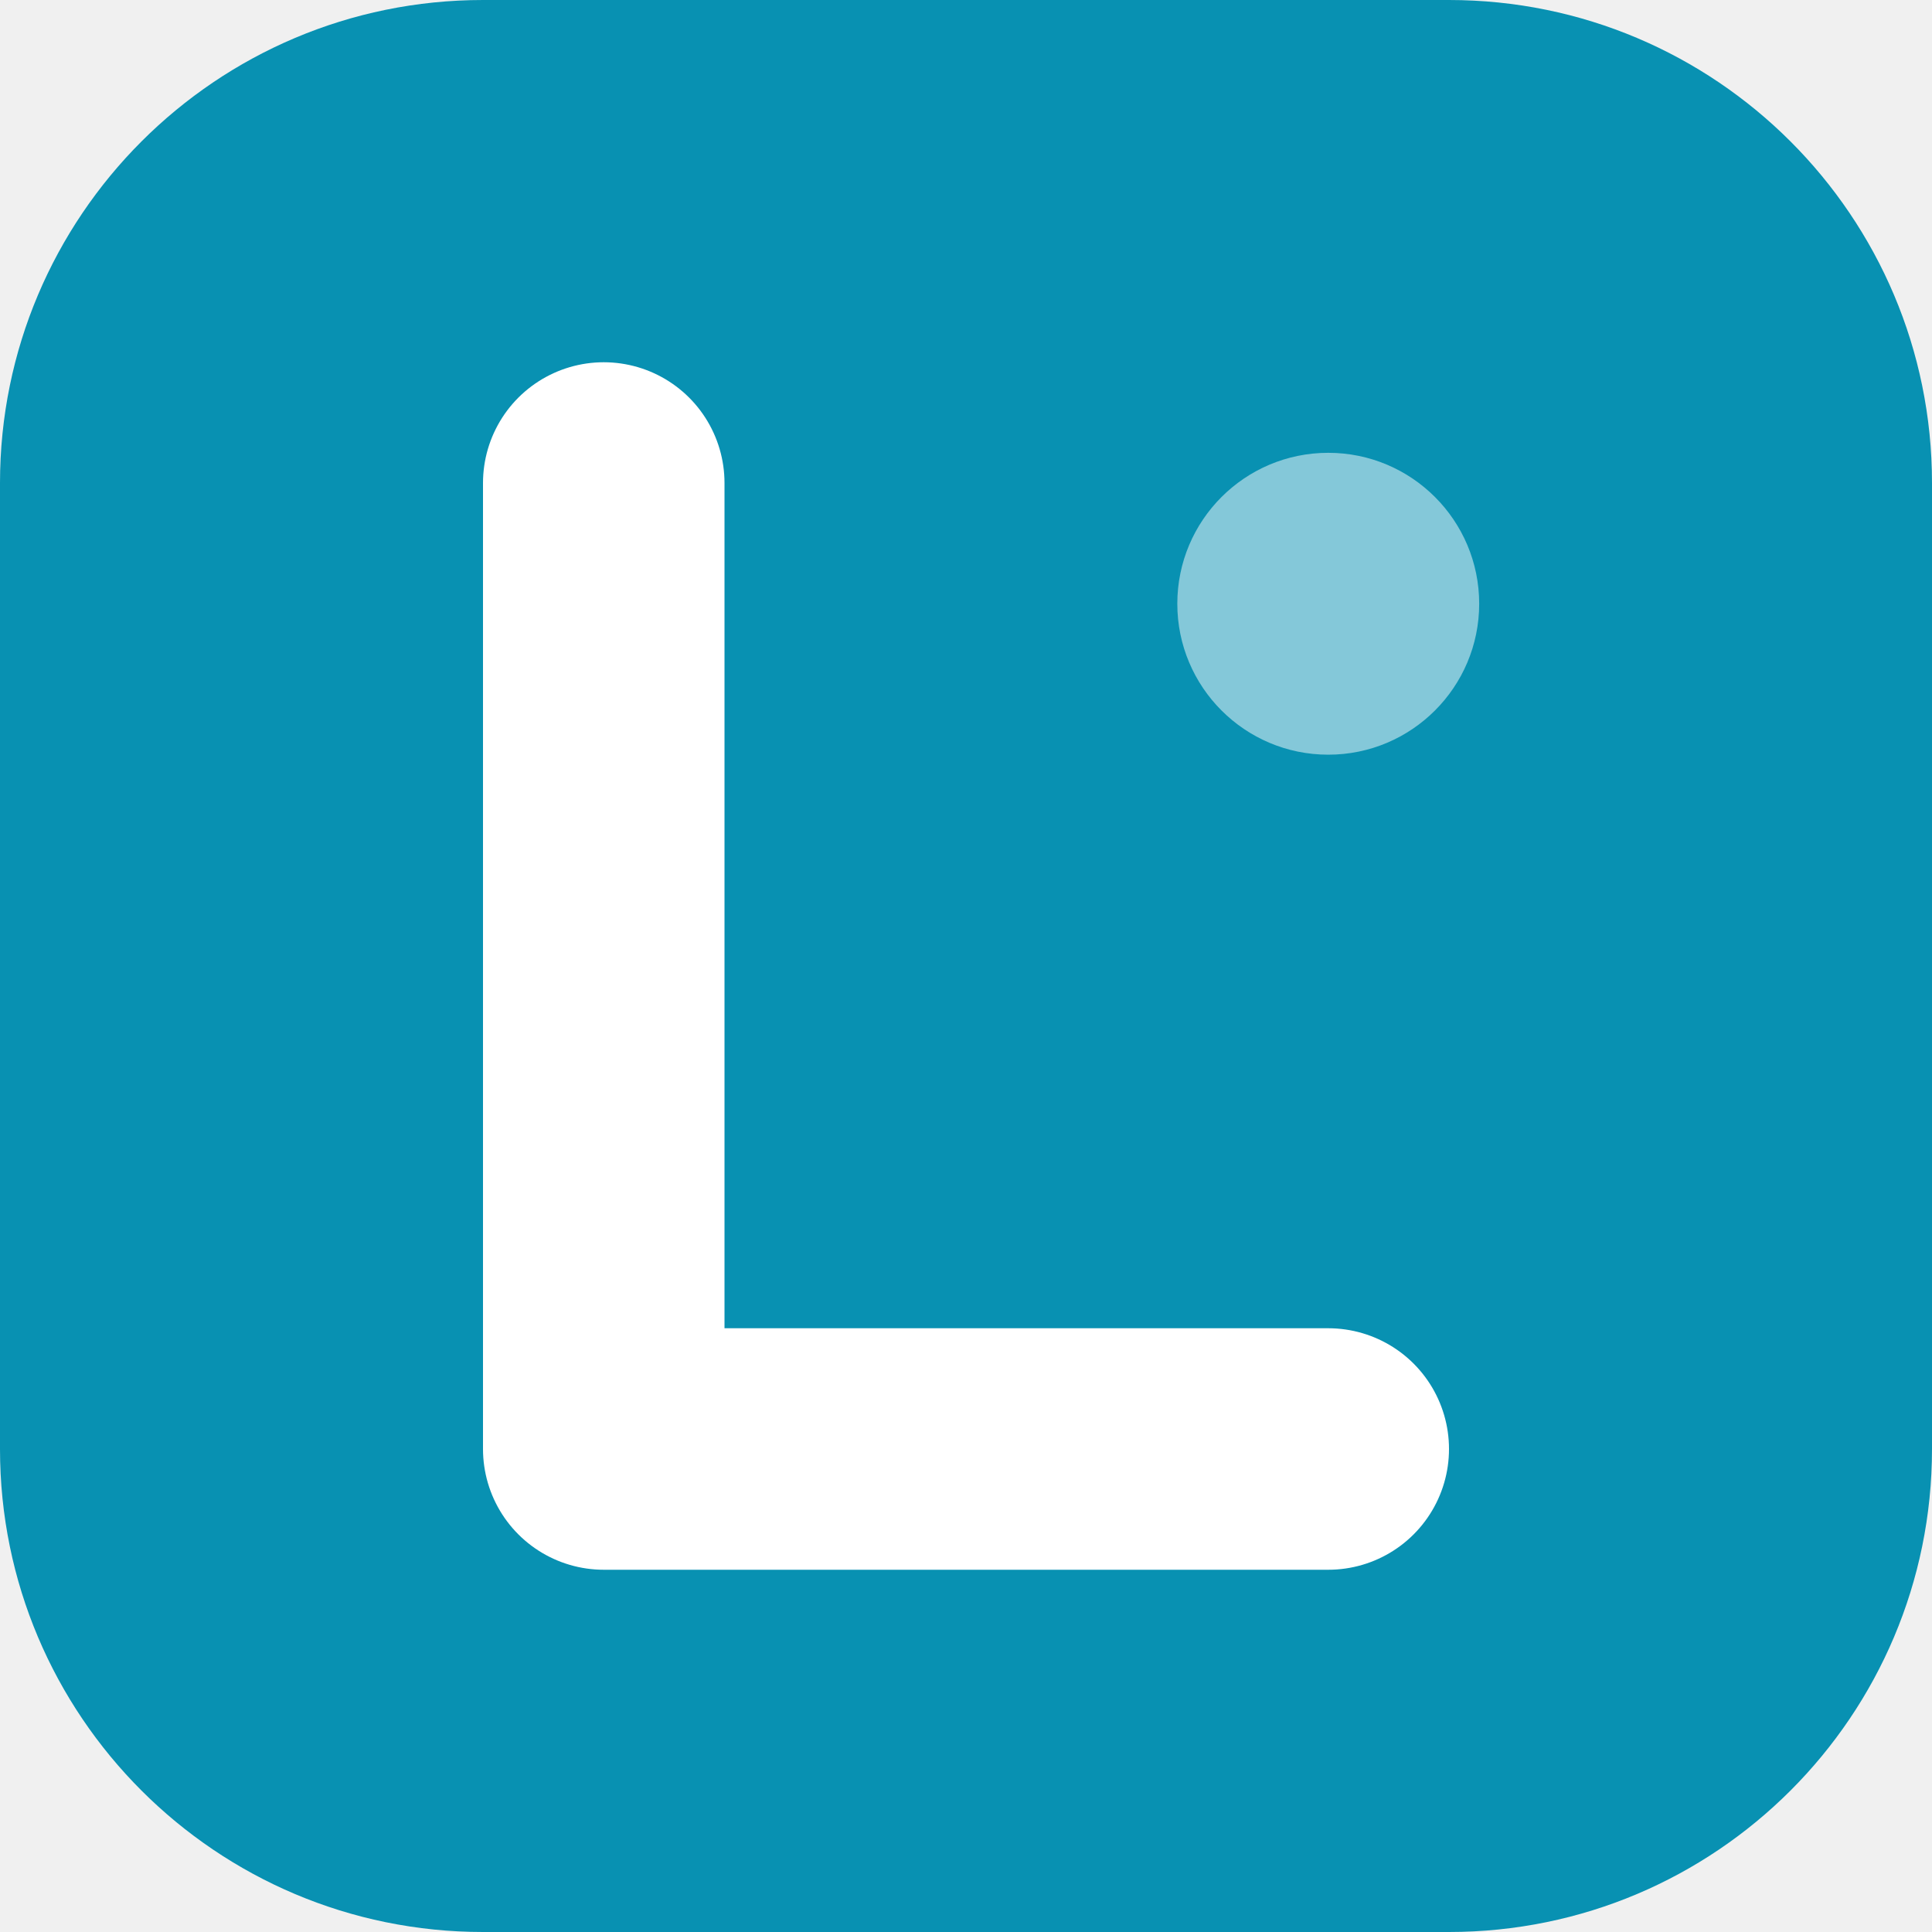
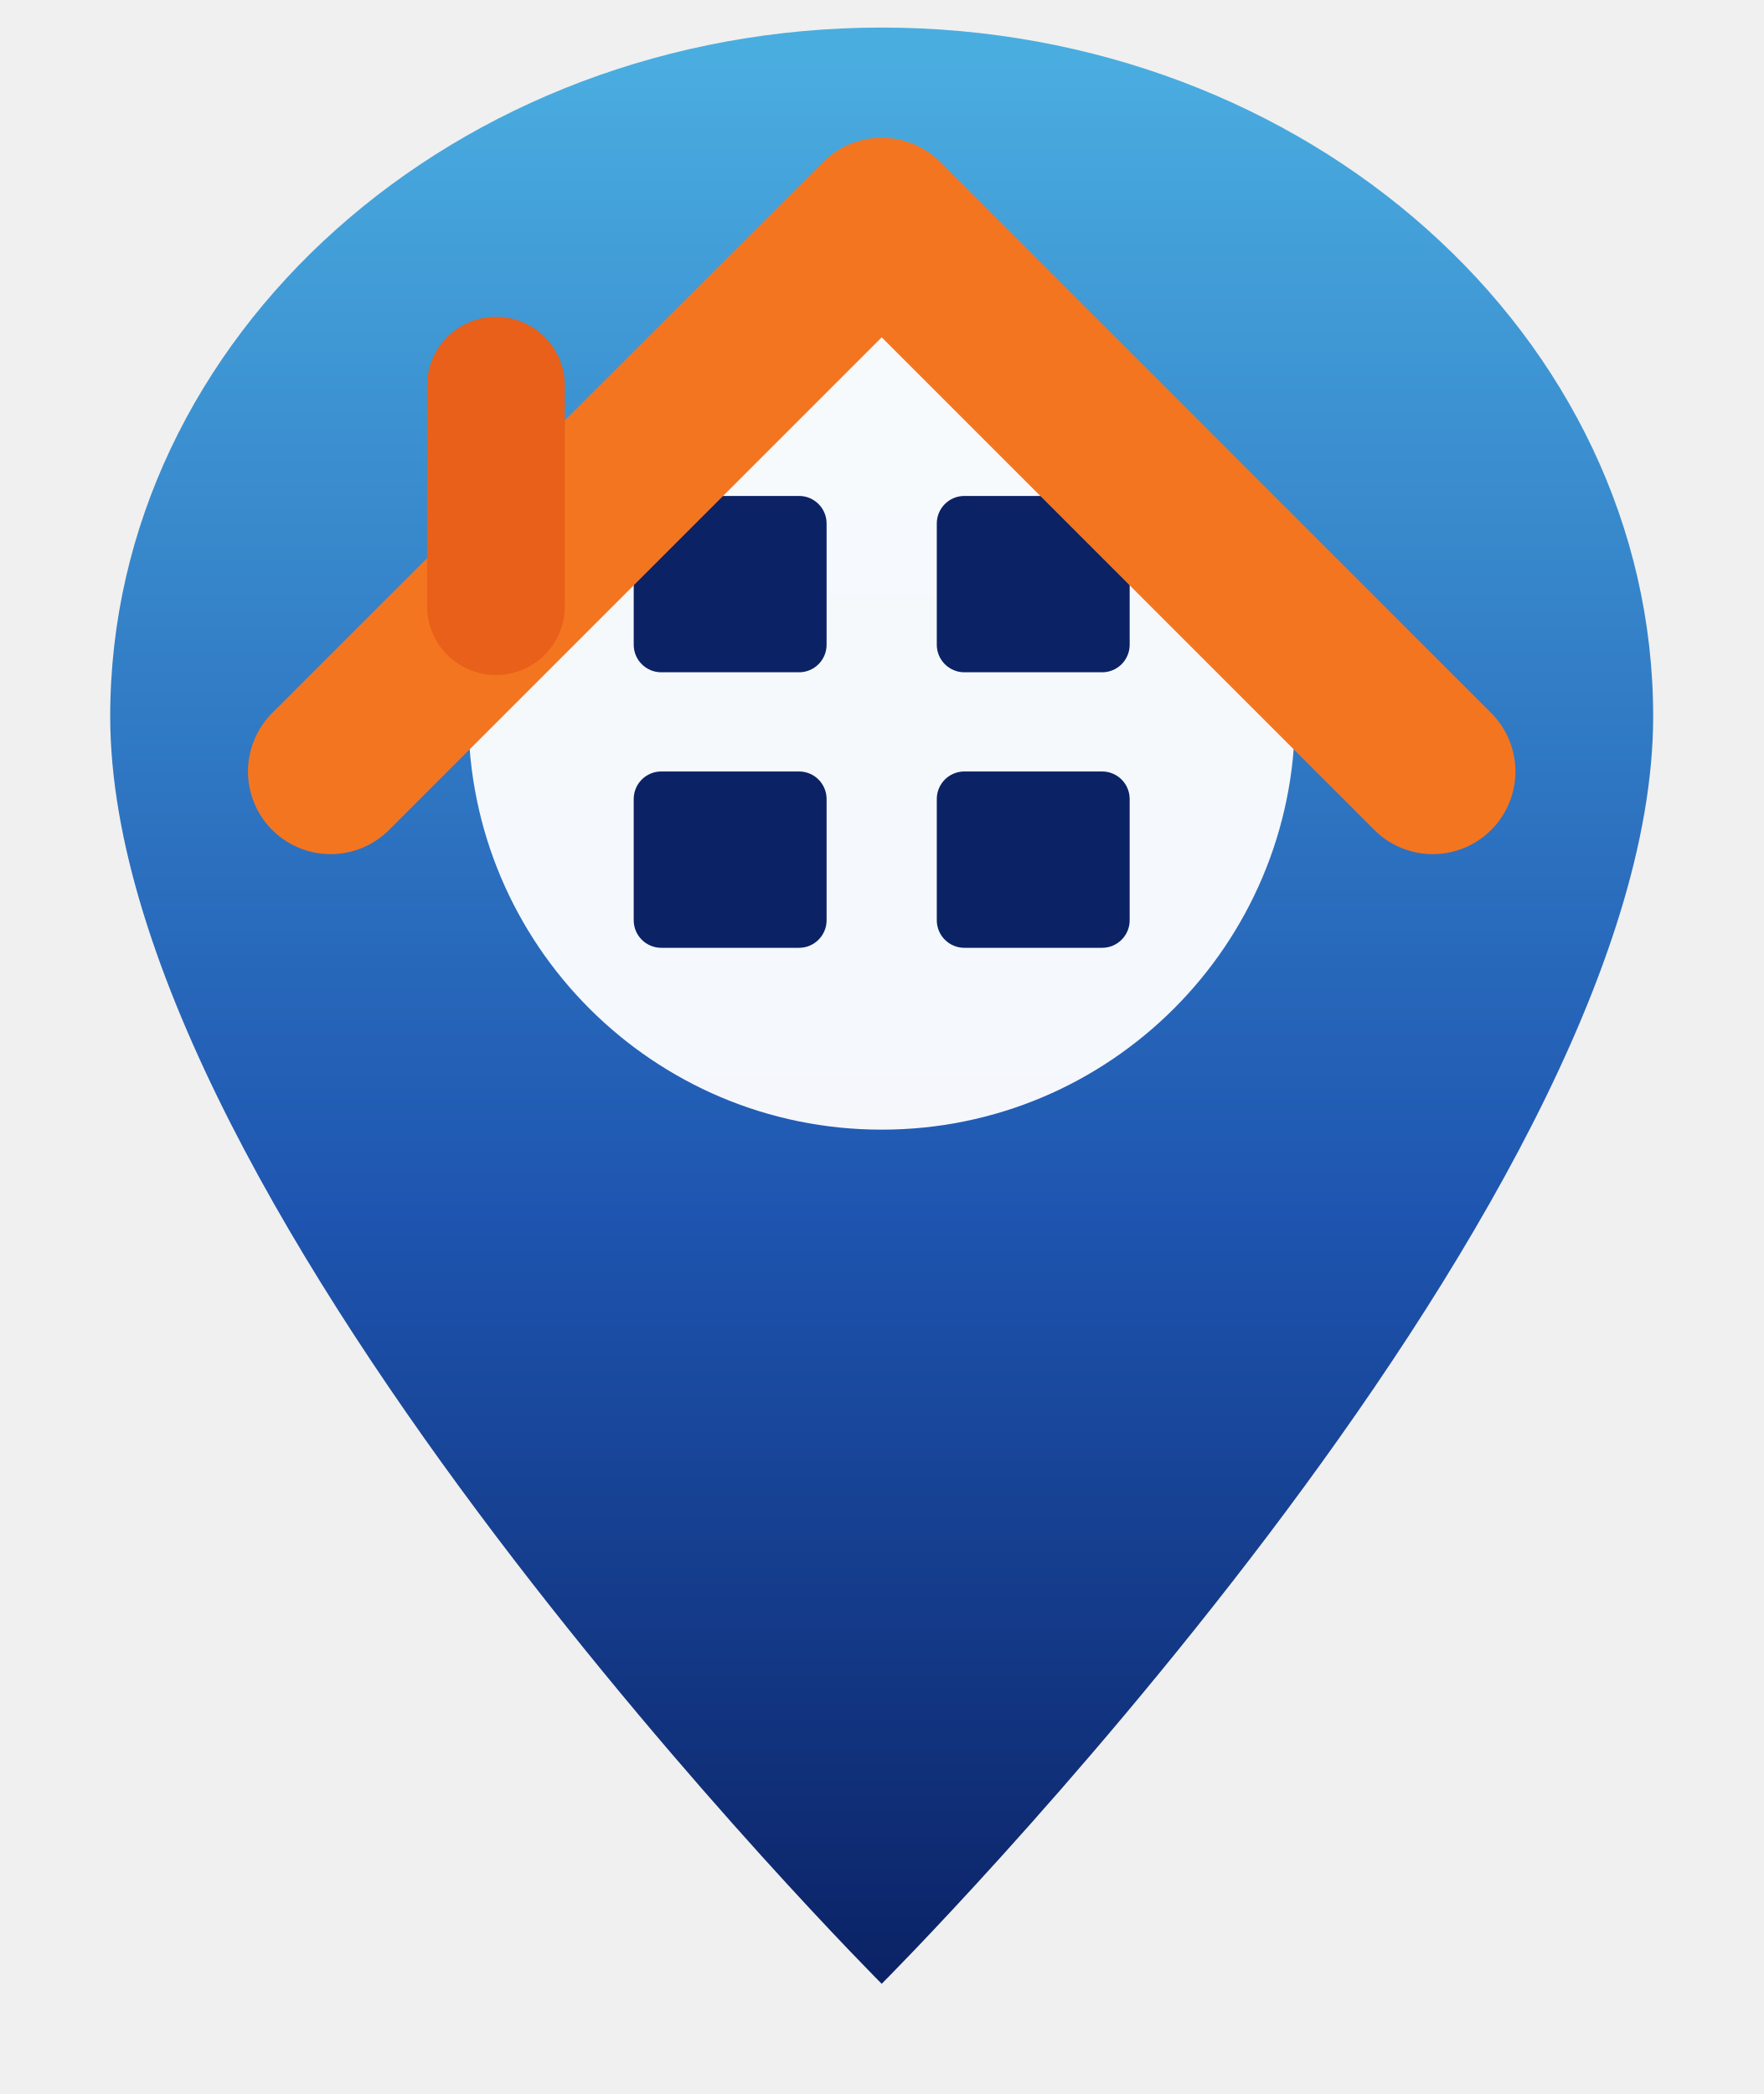
- <svg xmlns="http://www.w3.org/2000/svg" viewBox="0 0 32 32" fill="none">
-   <rect width="32" height="32" rx="8" fill="#0891b2" />
-   <path d="M10 8V24H22" stroke="white" stroke-width="4" stroke-linecap="round" stroke-linejoin="round" />
-   <circle cx="22" cy="10" r="2.5" fill="white" opacity="0.5" />
+ <svg xmlns="http://www.w3.org/2000/svg" viewBox="0 0 32 38" fill="none">
+   <defs>
+     <linearGradient id="p" x1="16" y1="1" x2="16" y2="36" gradientUnits="userSpaceOnUse">
+       <stop offset="0%" stop-color="#4AADE0" />
+       <stop offset="60%" stop-color="#1E55B0" />
+       <stop offset="100%" stop-color="#0B2265" />
+     </linearGradient>
+   </defs>
+   <path d="M16 36C16 36 2 22 2 13C2 6.1 8.27 0.5 16 0.5C23.73 0.5 30 6.1 30 13C30 22 16 36 16 36Z" fill="url(#p)" />
+   <circle cx="16" cy="13" r="7.5" fill="white" opacity="0.95" />
+   <rect x="11.5" y="9" width="3.5" height="3.2" rx="0.5" fill="#0B2265" />
+   <rect x="17" y="9" width="3.5" height="3.2" rx="0.5" fill="#0B2265" />
+   <rect x="11.5" y="14" width="3.5" height="3.2" rx="0.5" fill="#0B2265" />
+   <rect x="17" y="14" width="3.5" height="3.2" rx="0.5" fill="#0B2265" />
+   <path d="M6 14L16 4L26 14" stroke="#F47520" stroke-width="3" stroke-linecap="round" stroke-linejoin="round" />
+   <path d="M9 11V7" stroke="#E8601A" stroke-width="2.5" stroke-linecap="round" />
</svg>
